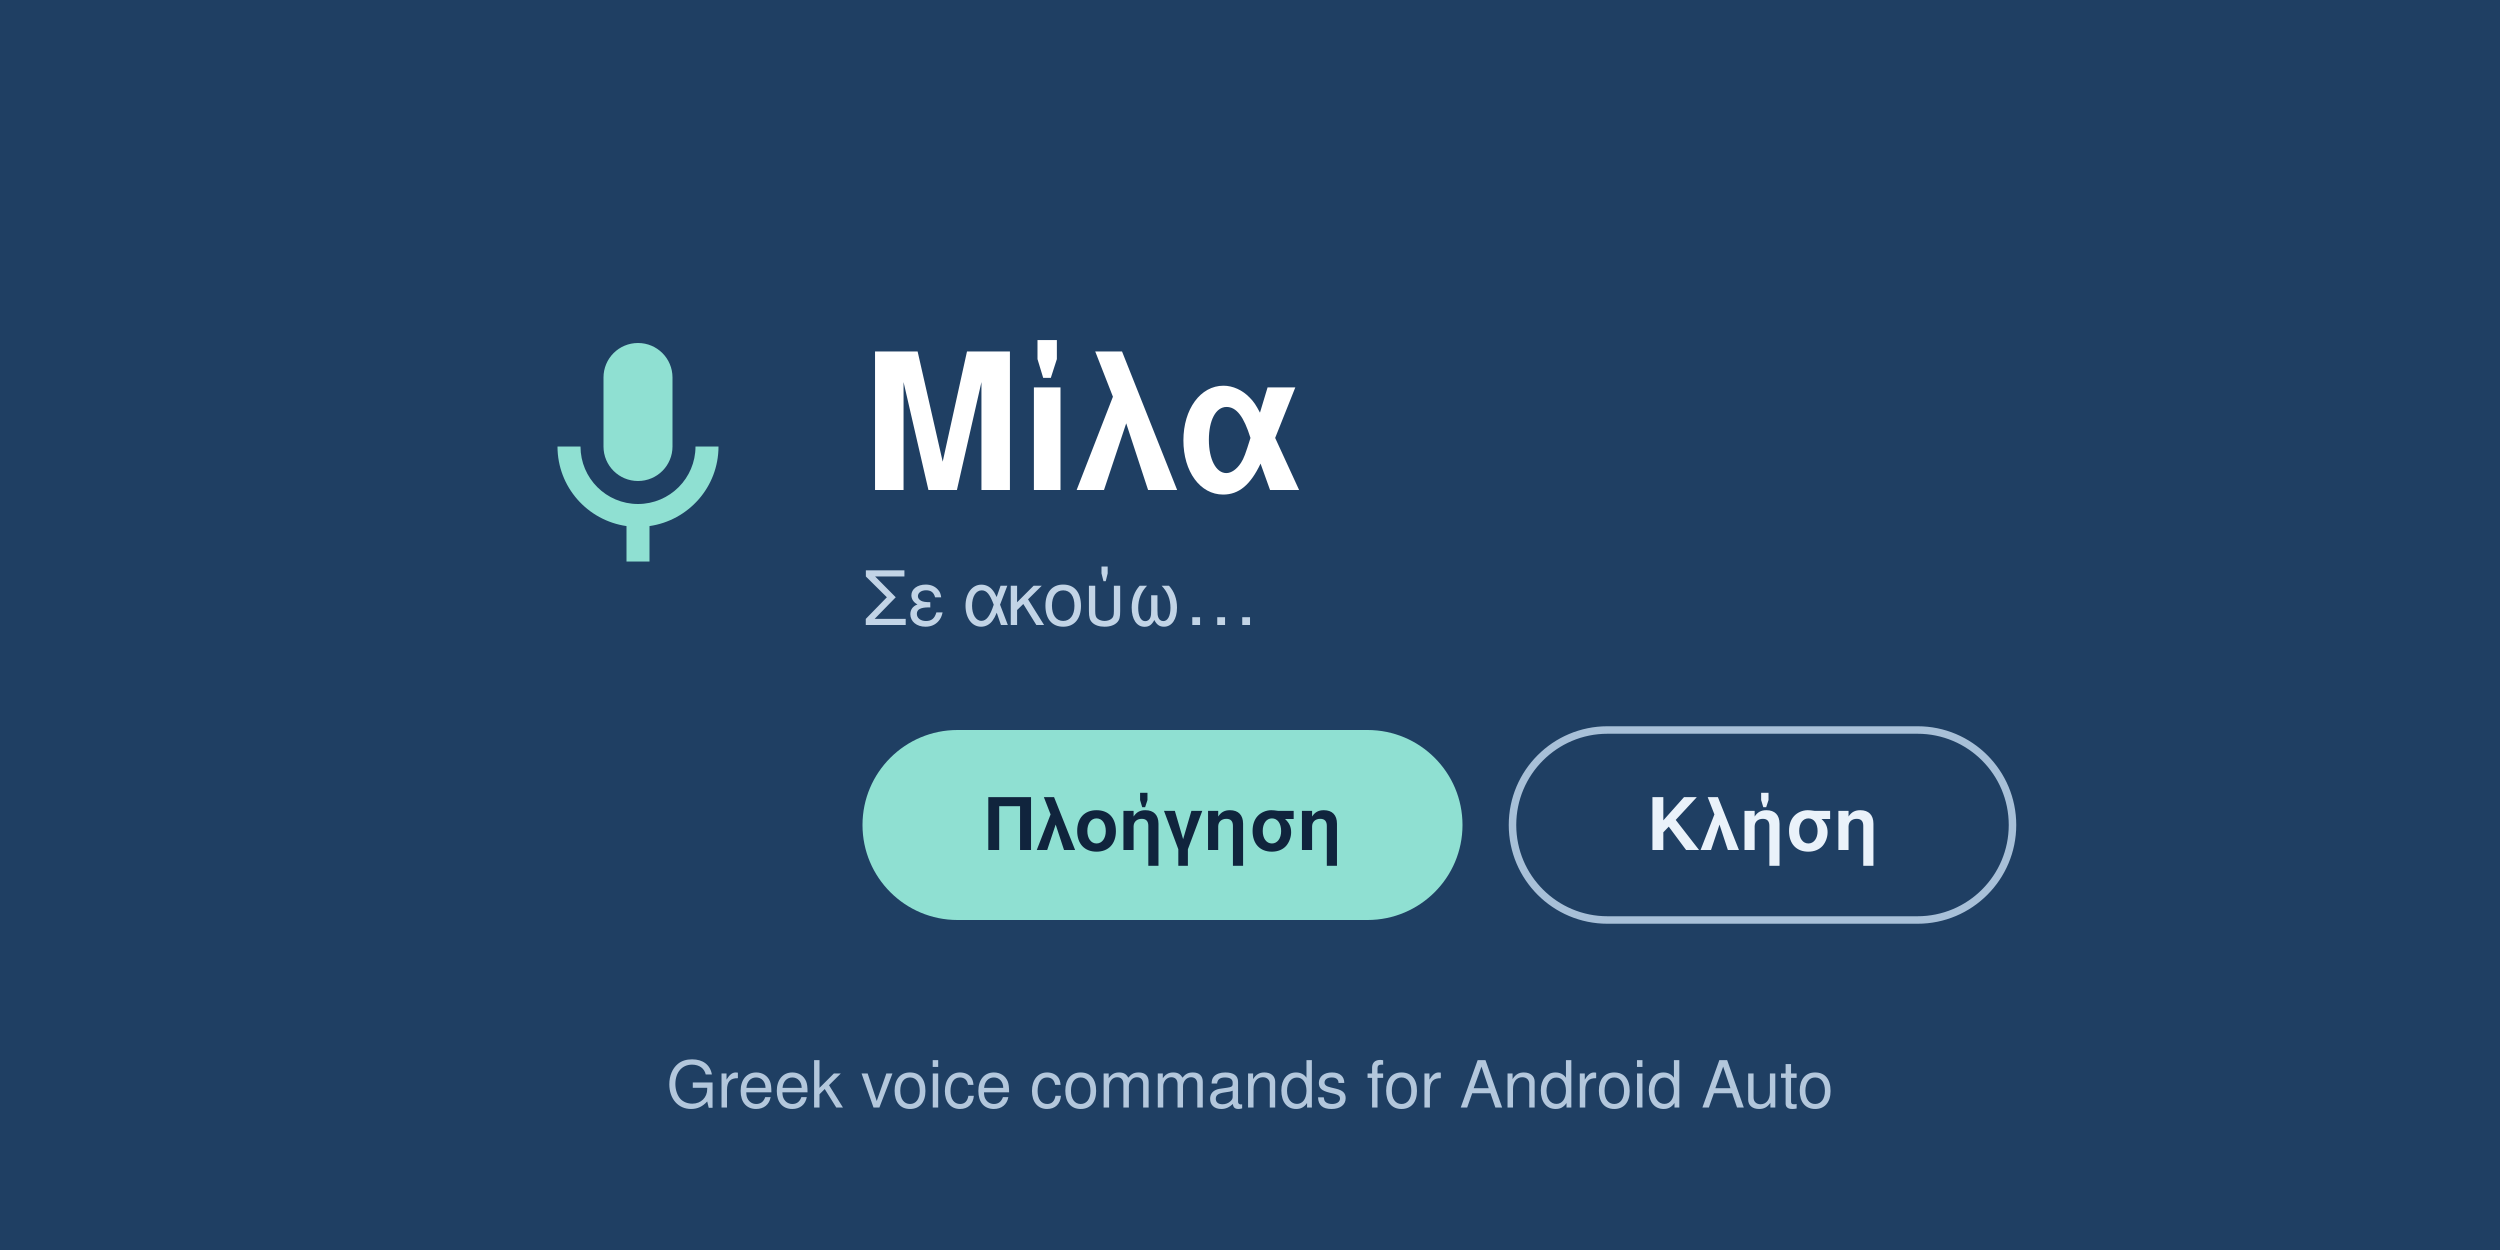
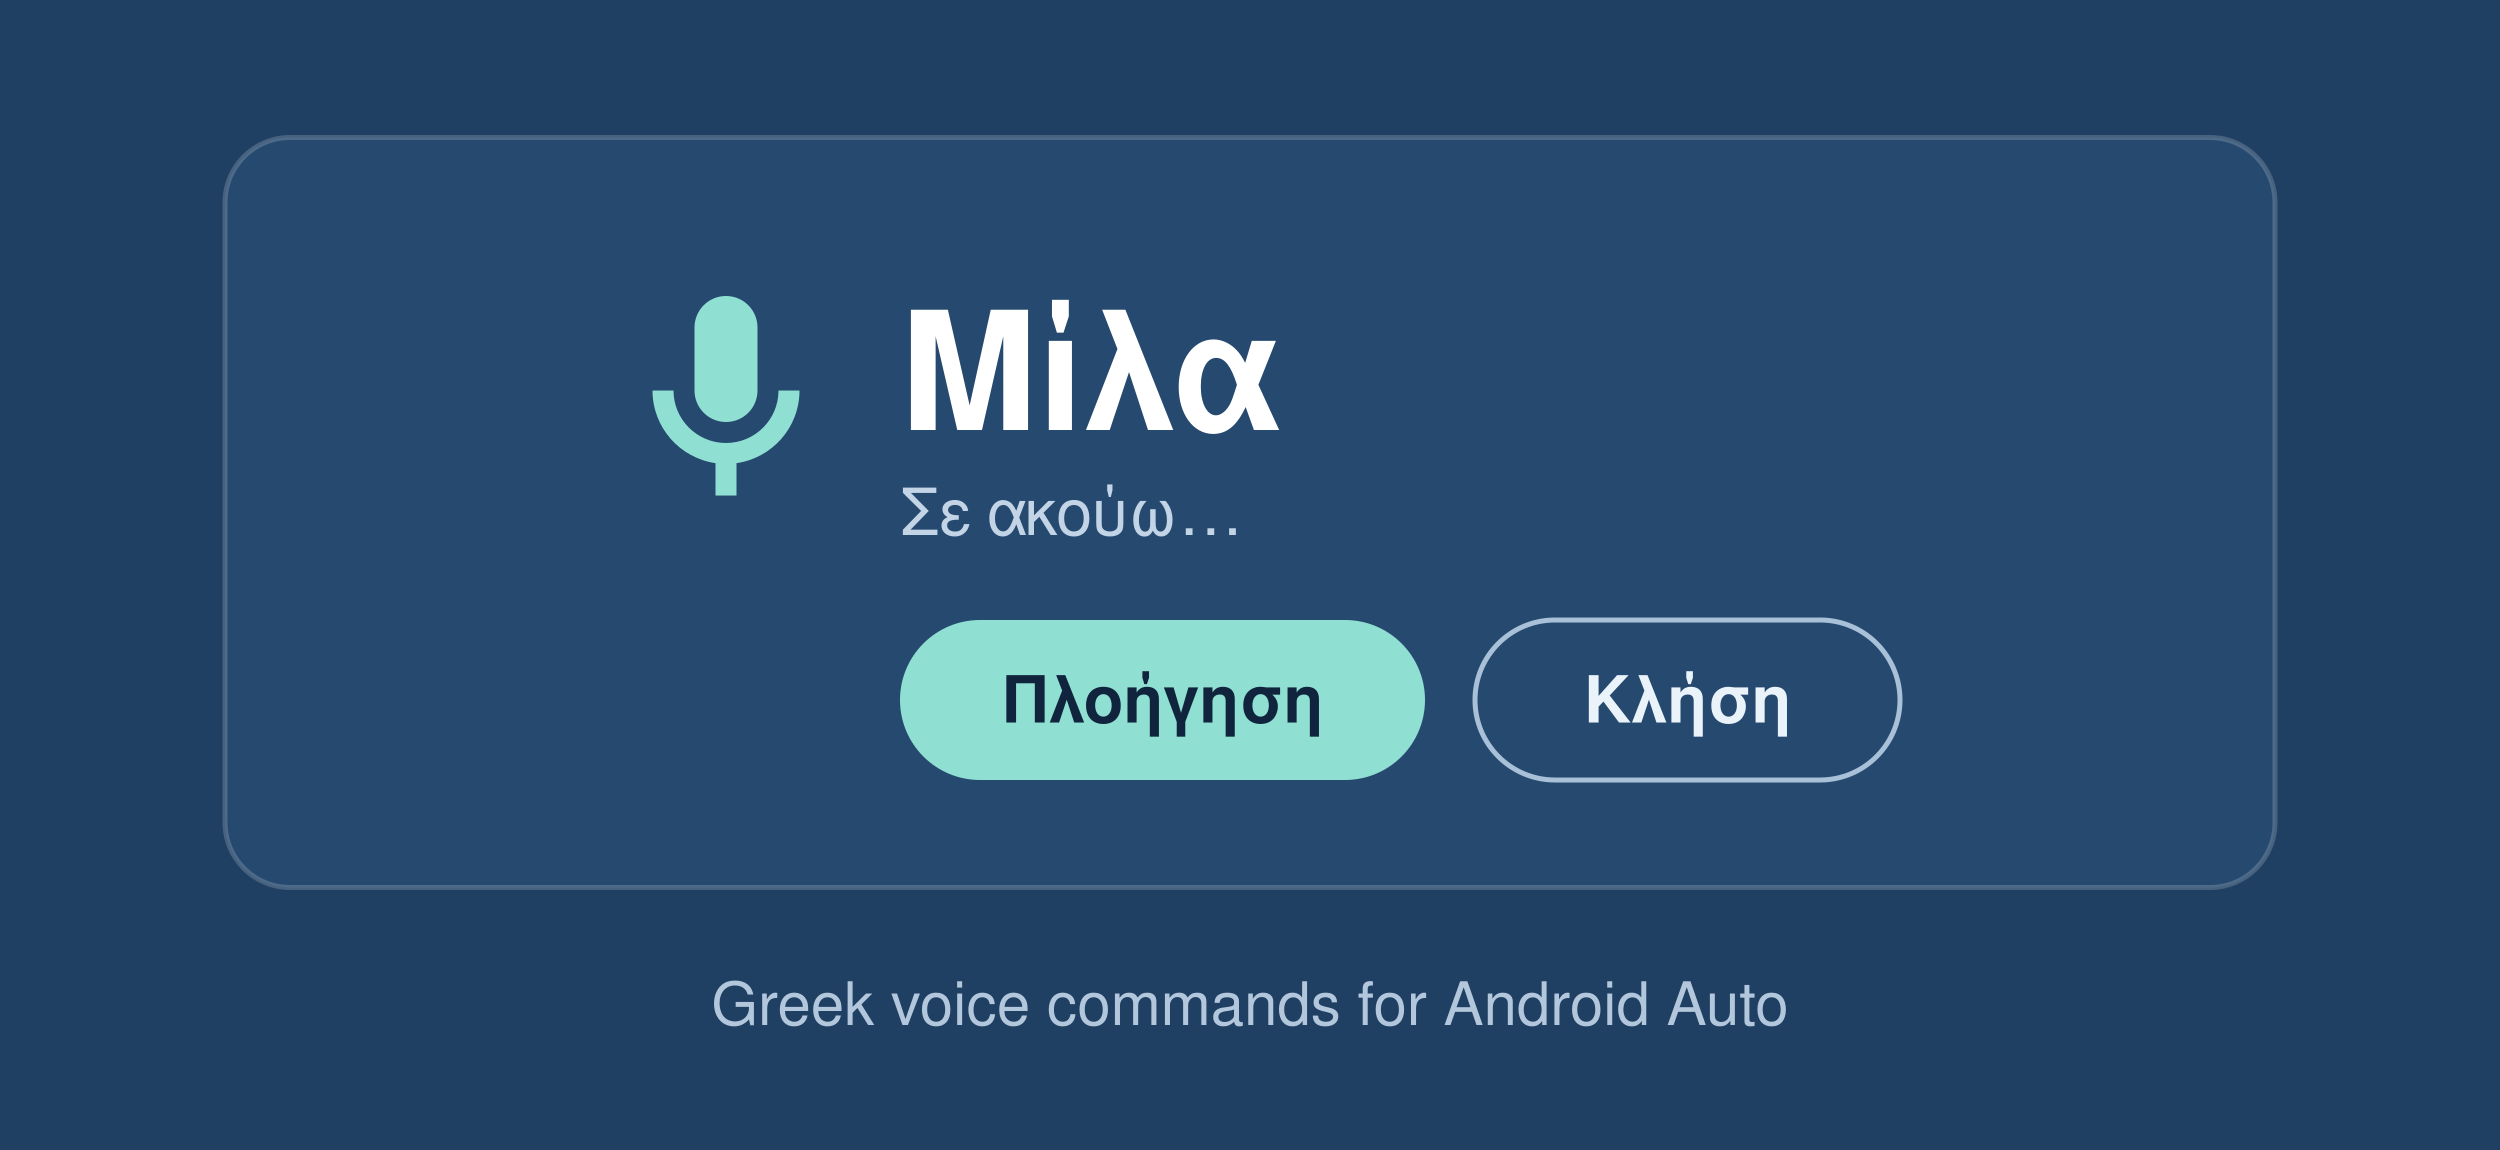
- <svg xmlns="http://www.w3.org/2000/svg" viewBox="0 0 1000 500" width="1000" height="500" role="img" aria-label="Mila — Greek voice commands for Android Auto">
-   <rect width="1000" height="500" fill="#1f3f63" />
-   <g transform="translate(200,128) scale(4.6)" fill="#8fe0d2">
+ <svg xmlns="http://www.w3.org/2000/svg" viewBox="0 0 1000 460" width="1000" height="460" role="img" aria-label="Mila — Greek voice commands for Android Auto">
+   <rect width="1000" height="460" fill="#1f3f63" />
+   <rect x="90" y="55" width="820" height="300" rx="26" fill="#26496f" stroke="#ffffff" stroke-opacity="0.18" stroke-width="2" />
+   <g transform="translate(240,110) scale(4.2)" fill="#8fe0d2">
    <path d="M12,14c1.66,0 3,-1.34 3,-3V5c0,-1.66 -1.34,-3 -3,-3S9,3.34 9,5v6c0,1.66 1.34,3 3,3zM17,11c0,2.76 -2.24,5 -5,5s-5,-2.24 -5,-5H5c0,3.53 2.61,6.43 6,6.92V21h2v-3.08c3.39,-0.49 6,-3.39 6,-6.92h-2z" />
  </g>
-   <text x="345" y="196" font-family="Helvetica,Arial,sans-serif" font-size="76" font-weight="700" fill="#ffffff">Μίλα</text>
-   <text x="345" y="250" font-family="Helvetica,Arial,sans-serif" font-size="30" fill="#c2d4e6">Σε ακούω…</text>
-   <rect x="345" y="292" width="240" height="76" rx="38" fill="#8fe0d2" />
-   <text x="465" y="340" text-anchor="middle" font-family="Helvetica,Arial,sans-serif" font-size="29" font-weight="600" fill="#10243d">Πλοήγηση</text>
-   <rect x="605" y="292" width="200" height="76" rx="38" fill="none" stroke="#a8c0d8" stroke-width="3" />
-   <text x="705" y="340" text-anchor="middle" font-family="Helvetica,Arial,sans-serif" font-size="29" font-weight="600" fill="#eaf2fa">Κλήση</text>
-   <text x="500" y="443" text-anchor="middle" font-family="Helvetica,Arial,sans-serif" font-size="26" fill="#b3c7dc">Greek voice commands for Android Auto</text>
+   <text x="360" y="172" font-family="Helvetica,Arial,sans-serif" font-size="66" font-weight="700" fill="#ffffff">Μίλα</text>
+   <text x="360" y="214" font-family="Helvetica,Arial,sans-serif" font-size="26" fill="#c2d4e6">Σε ακούω…</text>
+   <rect x="360" y="248" width="210" height="64" rx="32" fill="#8fe0d2" />
+   <text x="465" y="289" text-anchor="middle" font-family="Helvetica,Arial,sans-serif" font-size="26" font-weight="600" fill="#10243d">Πλοήγηση</text>
+   <rect x="590" y="248" width="170" height="64" rx="32" fill="none" stroke="#a8c0d8" stroke-width="2" />
+   <text x="675" y="289" text-anchor="middle" font-family="Helvetica,Arial,sans-serif" font-size="26" font-weight="600" fill="#eaf2fa">Κλήση</text>
+   <text x="500" y="410" text-anchor="middle" font-family="Helvetica,Arial,sans-serif" font-size="24" fill="#b3c7dc">Greek voice commands for Android Auto</text>
</svg>
